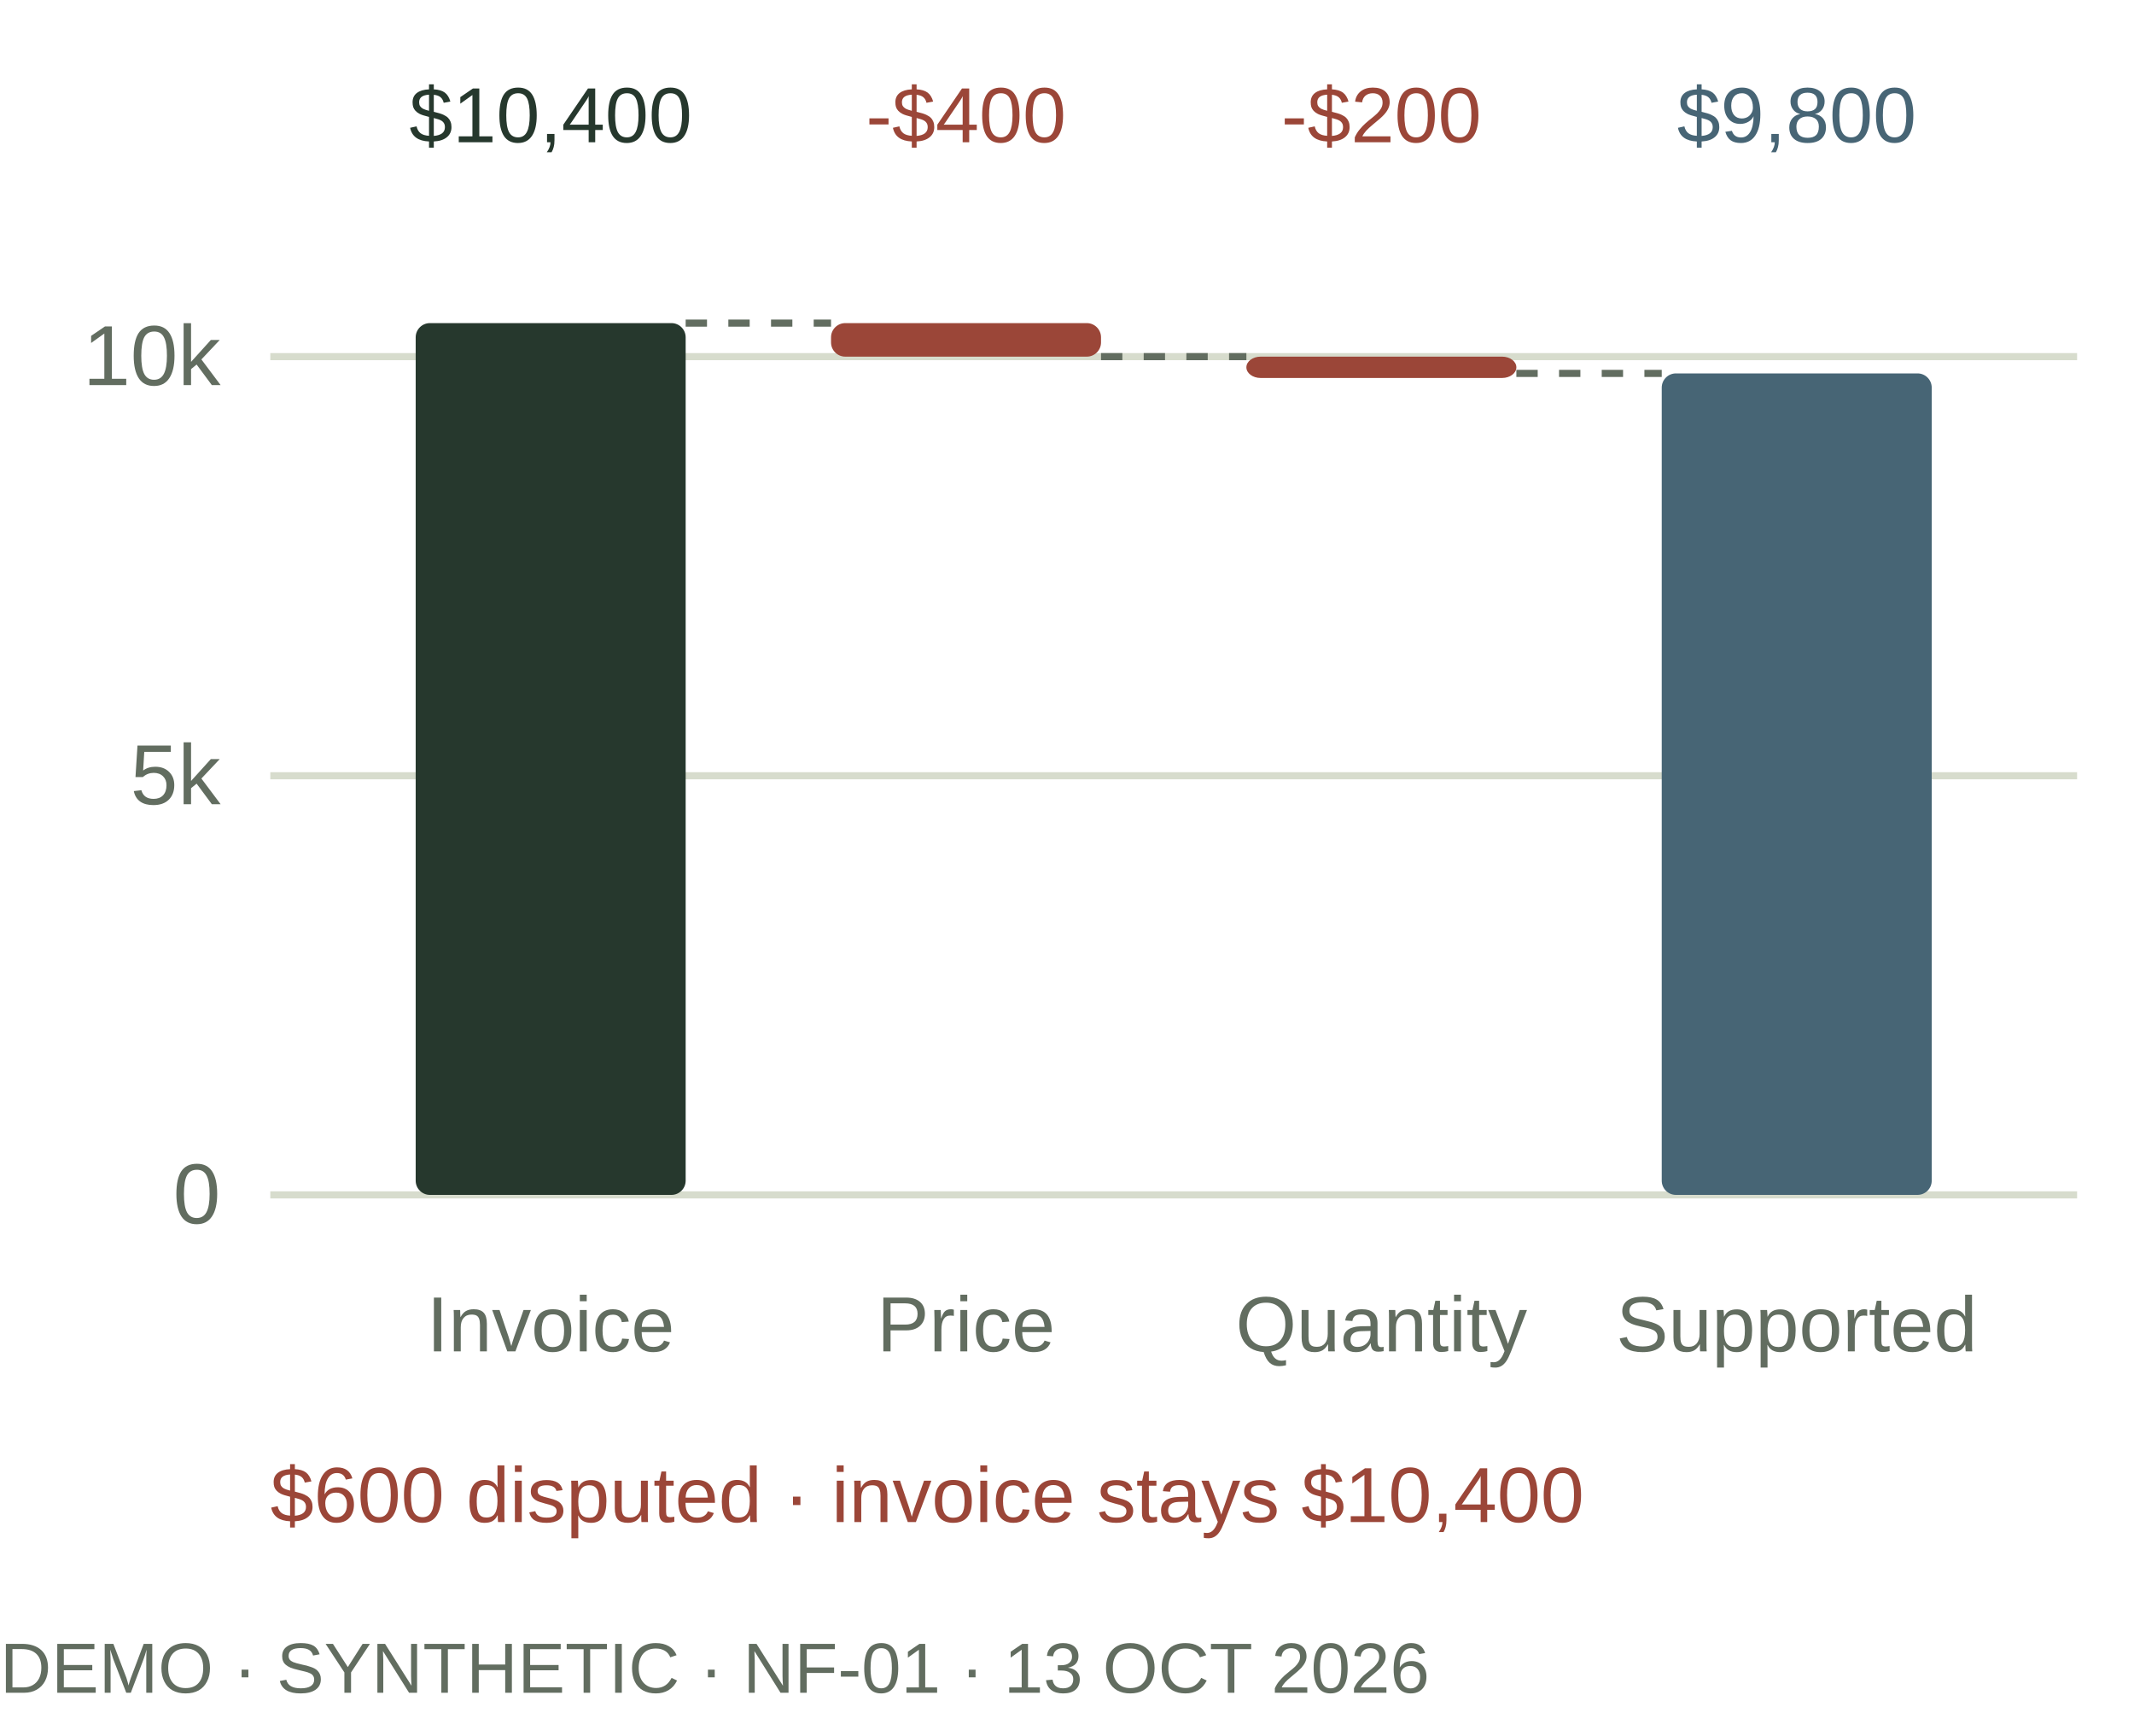
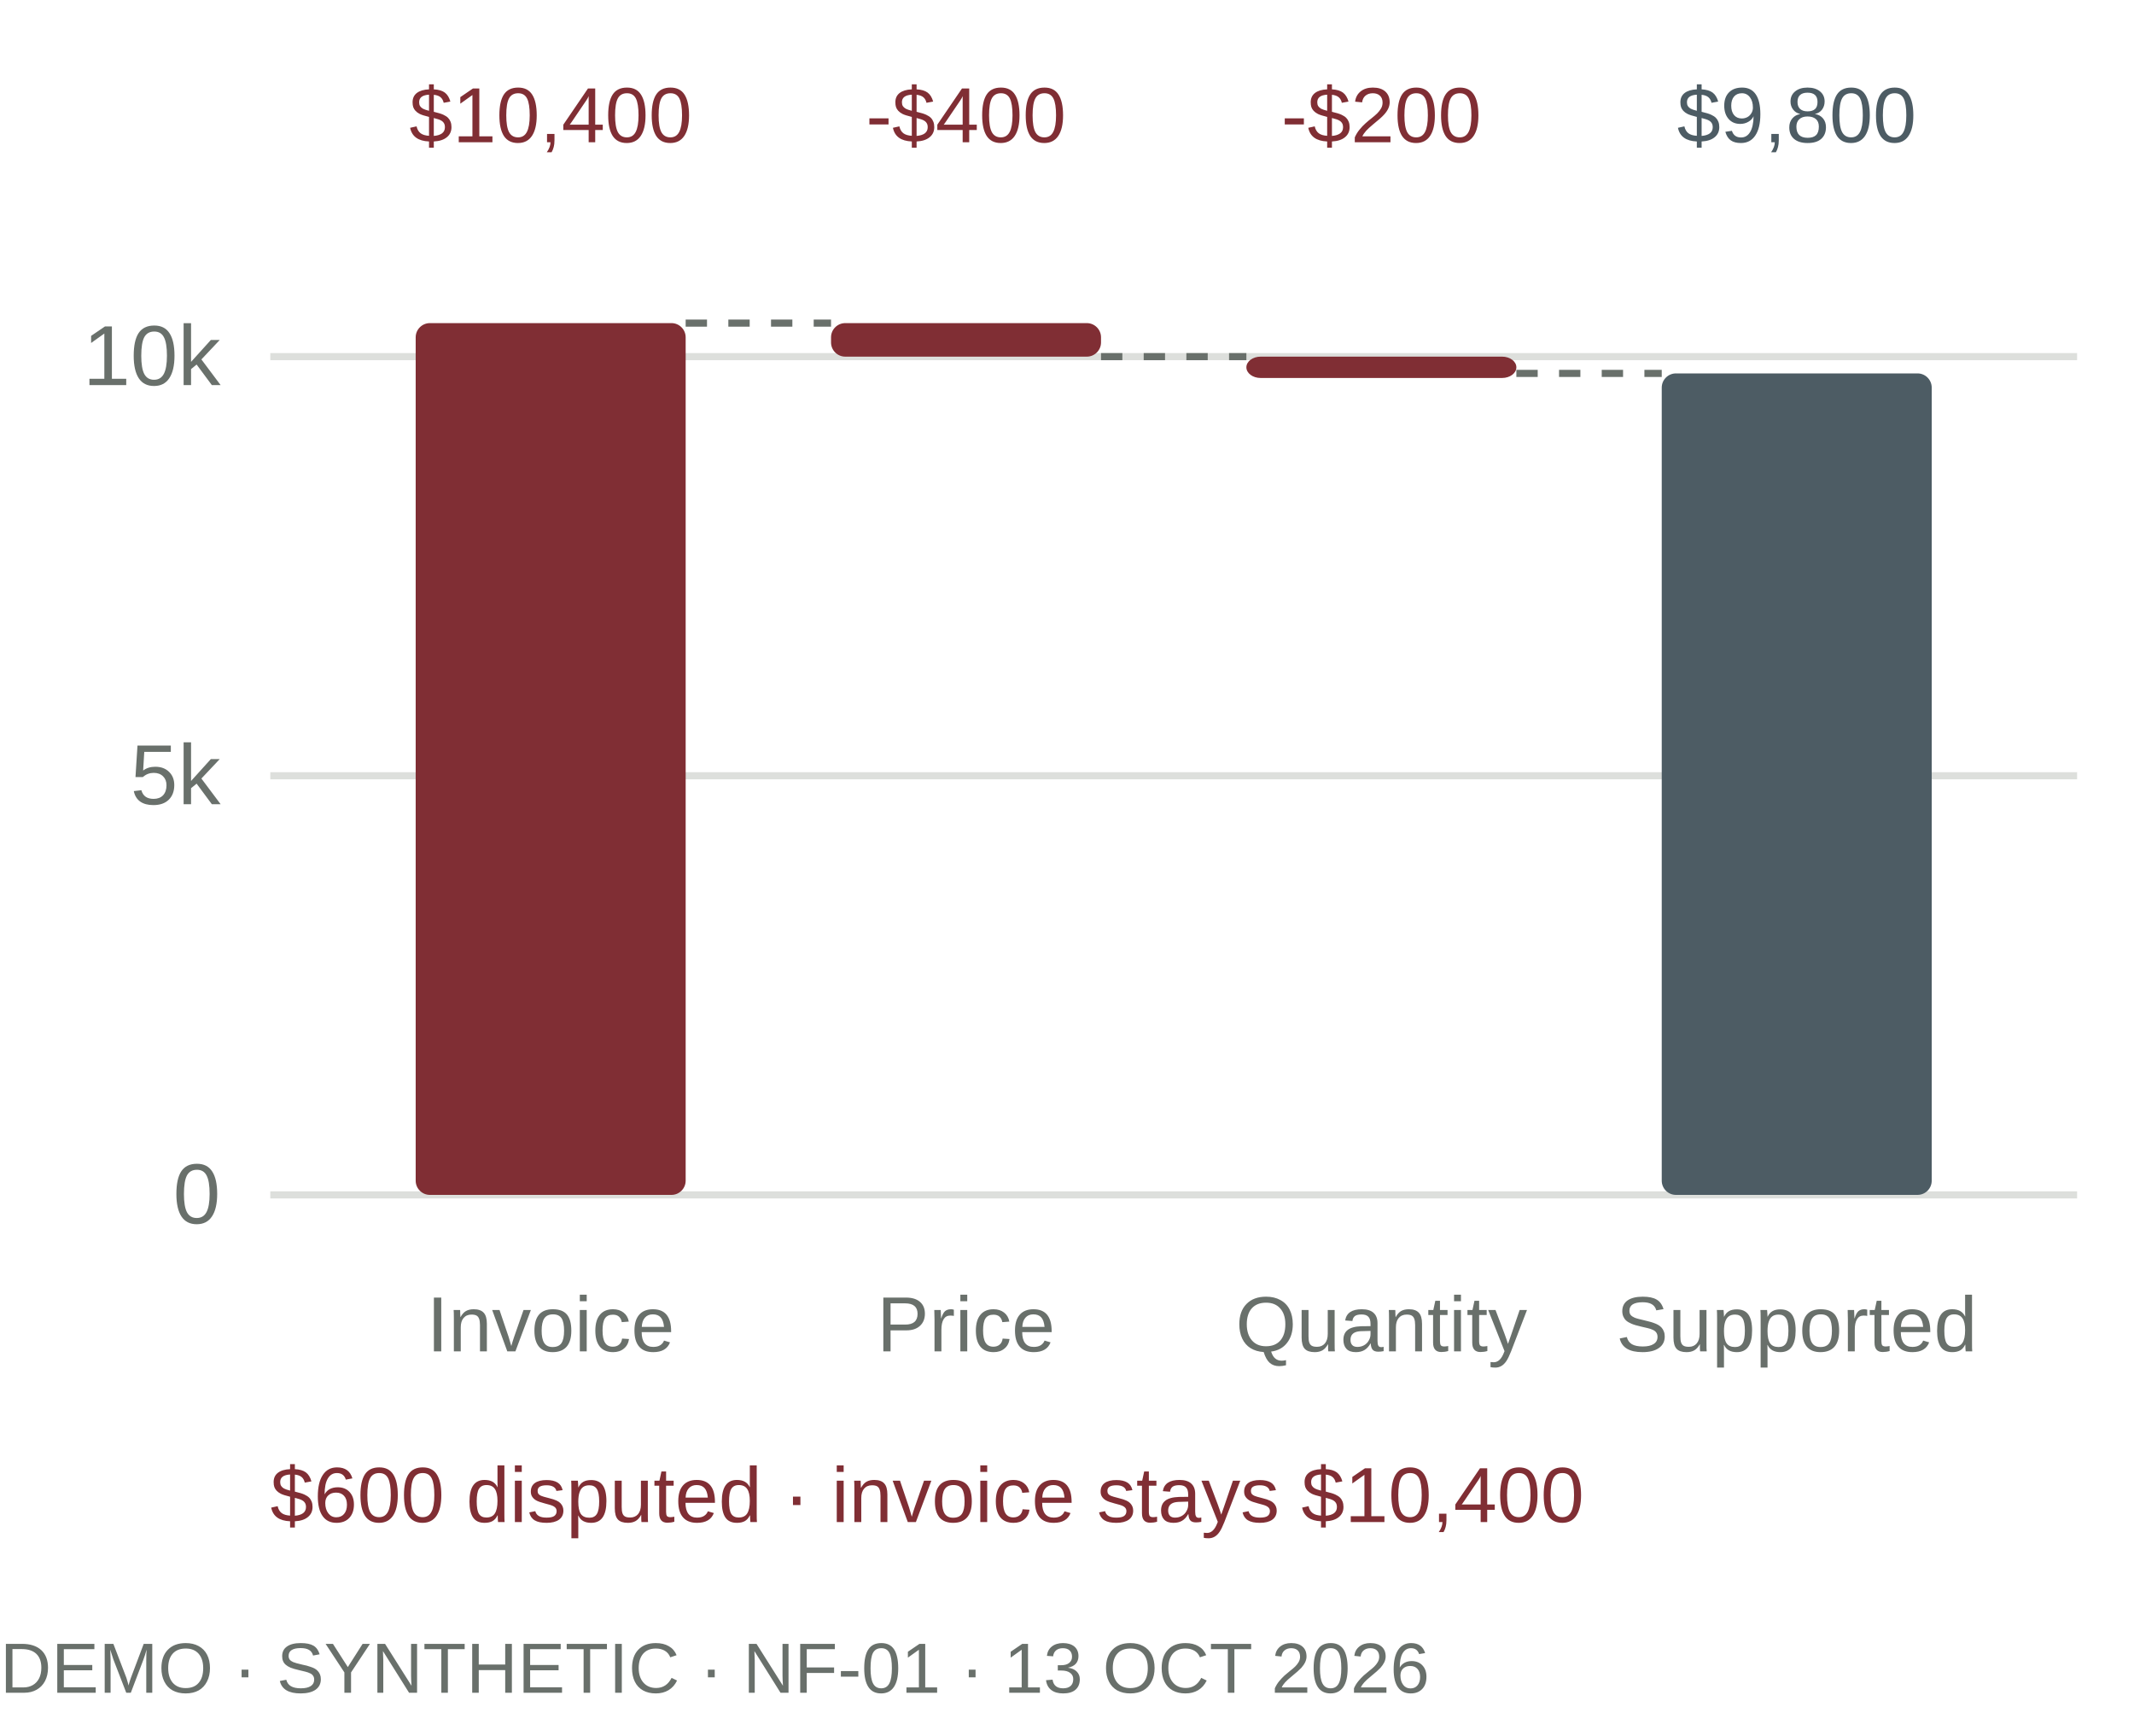
- <svg xmlns="http://www.w3.org/2000/svg" viewBox="0 0 300 244" width="300" height="244" role="img" aria-label="Explain the disputed $600. $10,400 less $400 price and $200 quantity differences. Synthetic data, NF-01, 13 October 2026." style="font-family:Manrope,Arial,sans-serif;font-size:12px;color:#17271E">
-   <line x1="38" y1="168" x2="292" y2="168" stroke="#D7DCCD" stroke-width="1" />
-   <text x="31" y="172" fill="#626D60" font-size="12" text-anchor="end">0</text>
-   <line x1="38" y1="109.071" x2="292" y2="109.071" stroke="#D7DCCD" stroke-width="1" />
-   <text x="31" y="113.071" fill="#626D60" font-size="12" text-anchor="end">5k</text>
-   <line x1="38" y1="50.143" x2="292" y2="50.143" stroke="#D7DCCD" stroke-width="1" />
-   <text x="31" y="54.143" fill="#626D60" font-size="12" text-anchor="end">10k</text>
-   <rect x="58.437" y="45.429" width="37.954" height="122.571" rx="2" fill="#26382D" />
-   <text x="77.414" y="20" fill="#626D60" font-size="12" text-anchor="middle" style="font-size:11px;fill:#26382D">$10,400</text>
-   <text x="77.414" y="190" fill="#626D60" font-size="12" text-anchor="middle" style="font-size:11px">Invoice</text>
-   <line x1="96.391" y1="45.429" x2="116.828" y2="45.429" stroke="#626D60" stroke-width="1" stroke-dasharray="3 3" />
-   <rect x="116.828" y="45.429" width="37.954" height="4.714" rx="2" fill="#9B4638" />
-   <text x="135.805" y="20" fill="#626D60" font-size="12" text-anchor="middle" style="font-size:11px;fill:#9B4638">-$400</text>
-   <text x="135.805" y="190" fill="#626D60" font-size="12" text-anchor="middle" style="font-size:11px">Price</text>
-   <line x1="154.782" y1="50.143" x2="175.218" y2="50.143" stroke="#626D60" stroke-width="1" stroke-dasharray="3 3" />
-   <rect x="175.218" y="50.143" width="37.954" height="3" rx="2" fill="#9B4638" />
-   <text x="194.195" y="20" fill="#626D60" font-size="12" text-anchor="middle" style="font-size:11px;fill:#9B4638">-$200</text>
-   <text x="194.195" y="190" fill="#626D60" font-size="12" text-anchor="middle" style="font-size:11px">Quantity</text>
-   <line x1="213.172" y1="52.5" x2="233.609" y2="52.5" stroke="#626D60" stroke-width="1" stroke-dasharray="3 3" />
-   <rect x="233.609" y="52.5" width="37.954" height="115.5" rx="2" fill="#476575" />
-   <text x="252.586" y="20" fill="#626D60" font-size="12" text-anchor="middle" style="font-size:11px;fill:#476575">$9,800</text>
-   <text x="252.586" y="190" fill="#626D60" font-size="12" text-anchor="middle" style="font-size:11px">Supported</text>
-   <text x="38" y="214" fill="#626D60" font-size="12" style="font-size:11px;fill:#9B4638">$600 disputed · invoice stays $10,400</text>
-   <text x="0" y="238" fill="#626D60" font-size="10">DEMO · SYNTHETIC · NF-01 · 13 OCT 2026</text>
+ <svg xmlns="http://www.w3.org/2000/svg" viewBox="0 0 300 244" width="300" height="244" role="img" aria-label="Explain the disputed $600. $10,400 less $400 price and $200 quantity differences. Synthetic data, NF-01, 13 October 2026." style="font-family:Manrope,Arial,sans-serif;font-size:12px;color:#202624">
+   <line x1="38" y1="168" x2="292" y2="168" stroke="#DDDFDC" stroke-width="1" />
+   <text x="31" y="172" fill="#69706B" font-size="12" text-anchor="end">0</text>
+   <line x1="38" y1="109.071" x2="292" y2="109.071" stroke="#DDDFDC" stroke-width="1" />
+   <text x="31" y="113.071" fill="#69706B" font-size="12" text-anchor="end">5k</text>
+   <line x1="38" y1="50.143" x2="292" y2="50.143" stroke="#DDDFDC" stroke-width="1" />
+   <text x="31" y="54.143" fill="#69706B" font-size="12" text-anchor="end">10k</text>
+   <rect x="58.437" y="45.429" width="37.954" height="122.571" rx="2" fill="#802E34" />
+   <text x="77.414" y="20" fill="#69706B" font-size="12" text-anchor="middle" style="font-size:11px;fill:#802E34">$10,400</text>
+   <text x="77.414" y="190" fill="#69706B" font-size="12" text-anchor="middle" style="font-size:11px">Invoice</text>
+   <line x1="96.391" y1="45.429" x2="116.828" y2="45.429" stroke="#69706B" stroke-width="1" stroke-dasharray="3 3" />
+   <rect x="116.828" y="45.429" width="37.954" height="4.714" rx="2" fill="#802E34" />
+   <text x="135.805" y="20" fill="#69706B" font-size="12" text-anchor="middle" style="font-size:11px;fill:#802E34">-$400</text>
+   <text x="135.805" y="190" fill="#69706B" font-size="12" text-anchor="middle" style="font-size:11px">Price</text>
+   <line x1="154.782" y1="50.143" x2="175.218" y2="50.143" stroke="#69706B" stroke-width="1" stroke-dasharray="3 3" />
+   <rect x="175.218" y="50.143" width="37.954" height="3" rx="2" fill="#802E34" />
+   <text x="194.195" y="20" fill="#69706B" font-size="12" text-anchor="middle" style="font-size:11px;fill:#802E34">-$200</text>
+   <text x="194.195" y="190" fill="#69706B" font-size="12" text-anchor="middle" style="font-size:11px">Quantity</text>
+   <line x1="213.172" y1="52.5" x2="233.609" y2="52.5" stroke="#69706B" stroke-width="1" stroke-dasharray="3 3" />
+   <rect x="233.609" y="52.5" width="37.954" height="115.5" rx="2" fill="#4D5C64" />
+   <text x="252.586" y="20" fill="#69706B" font-size="12" text-anchor="middle" style="font-size:11px;fill:#4D5C64">$9,800</text>
+   <text x="252.586" y="190" fill="#69706B" font-size="12" text-anchor="middle" style="font-size:11px">Supported</text>
+   <text x="38" y="214" fill="#69706B" font-size="12" style="font-size:11px;fill:#802E34">$600 disputed · invoice stays $10,400</text>
+   <text x="0" y="238" fill="#69706B" font-size="10">DEMO · SYNTHETIC · NF-01 · 13 OCT 2026</text>
</svg>
